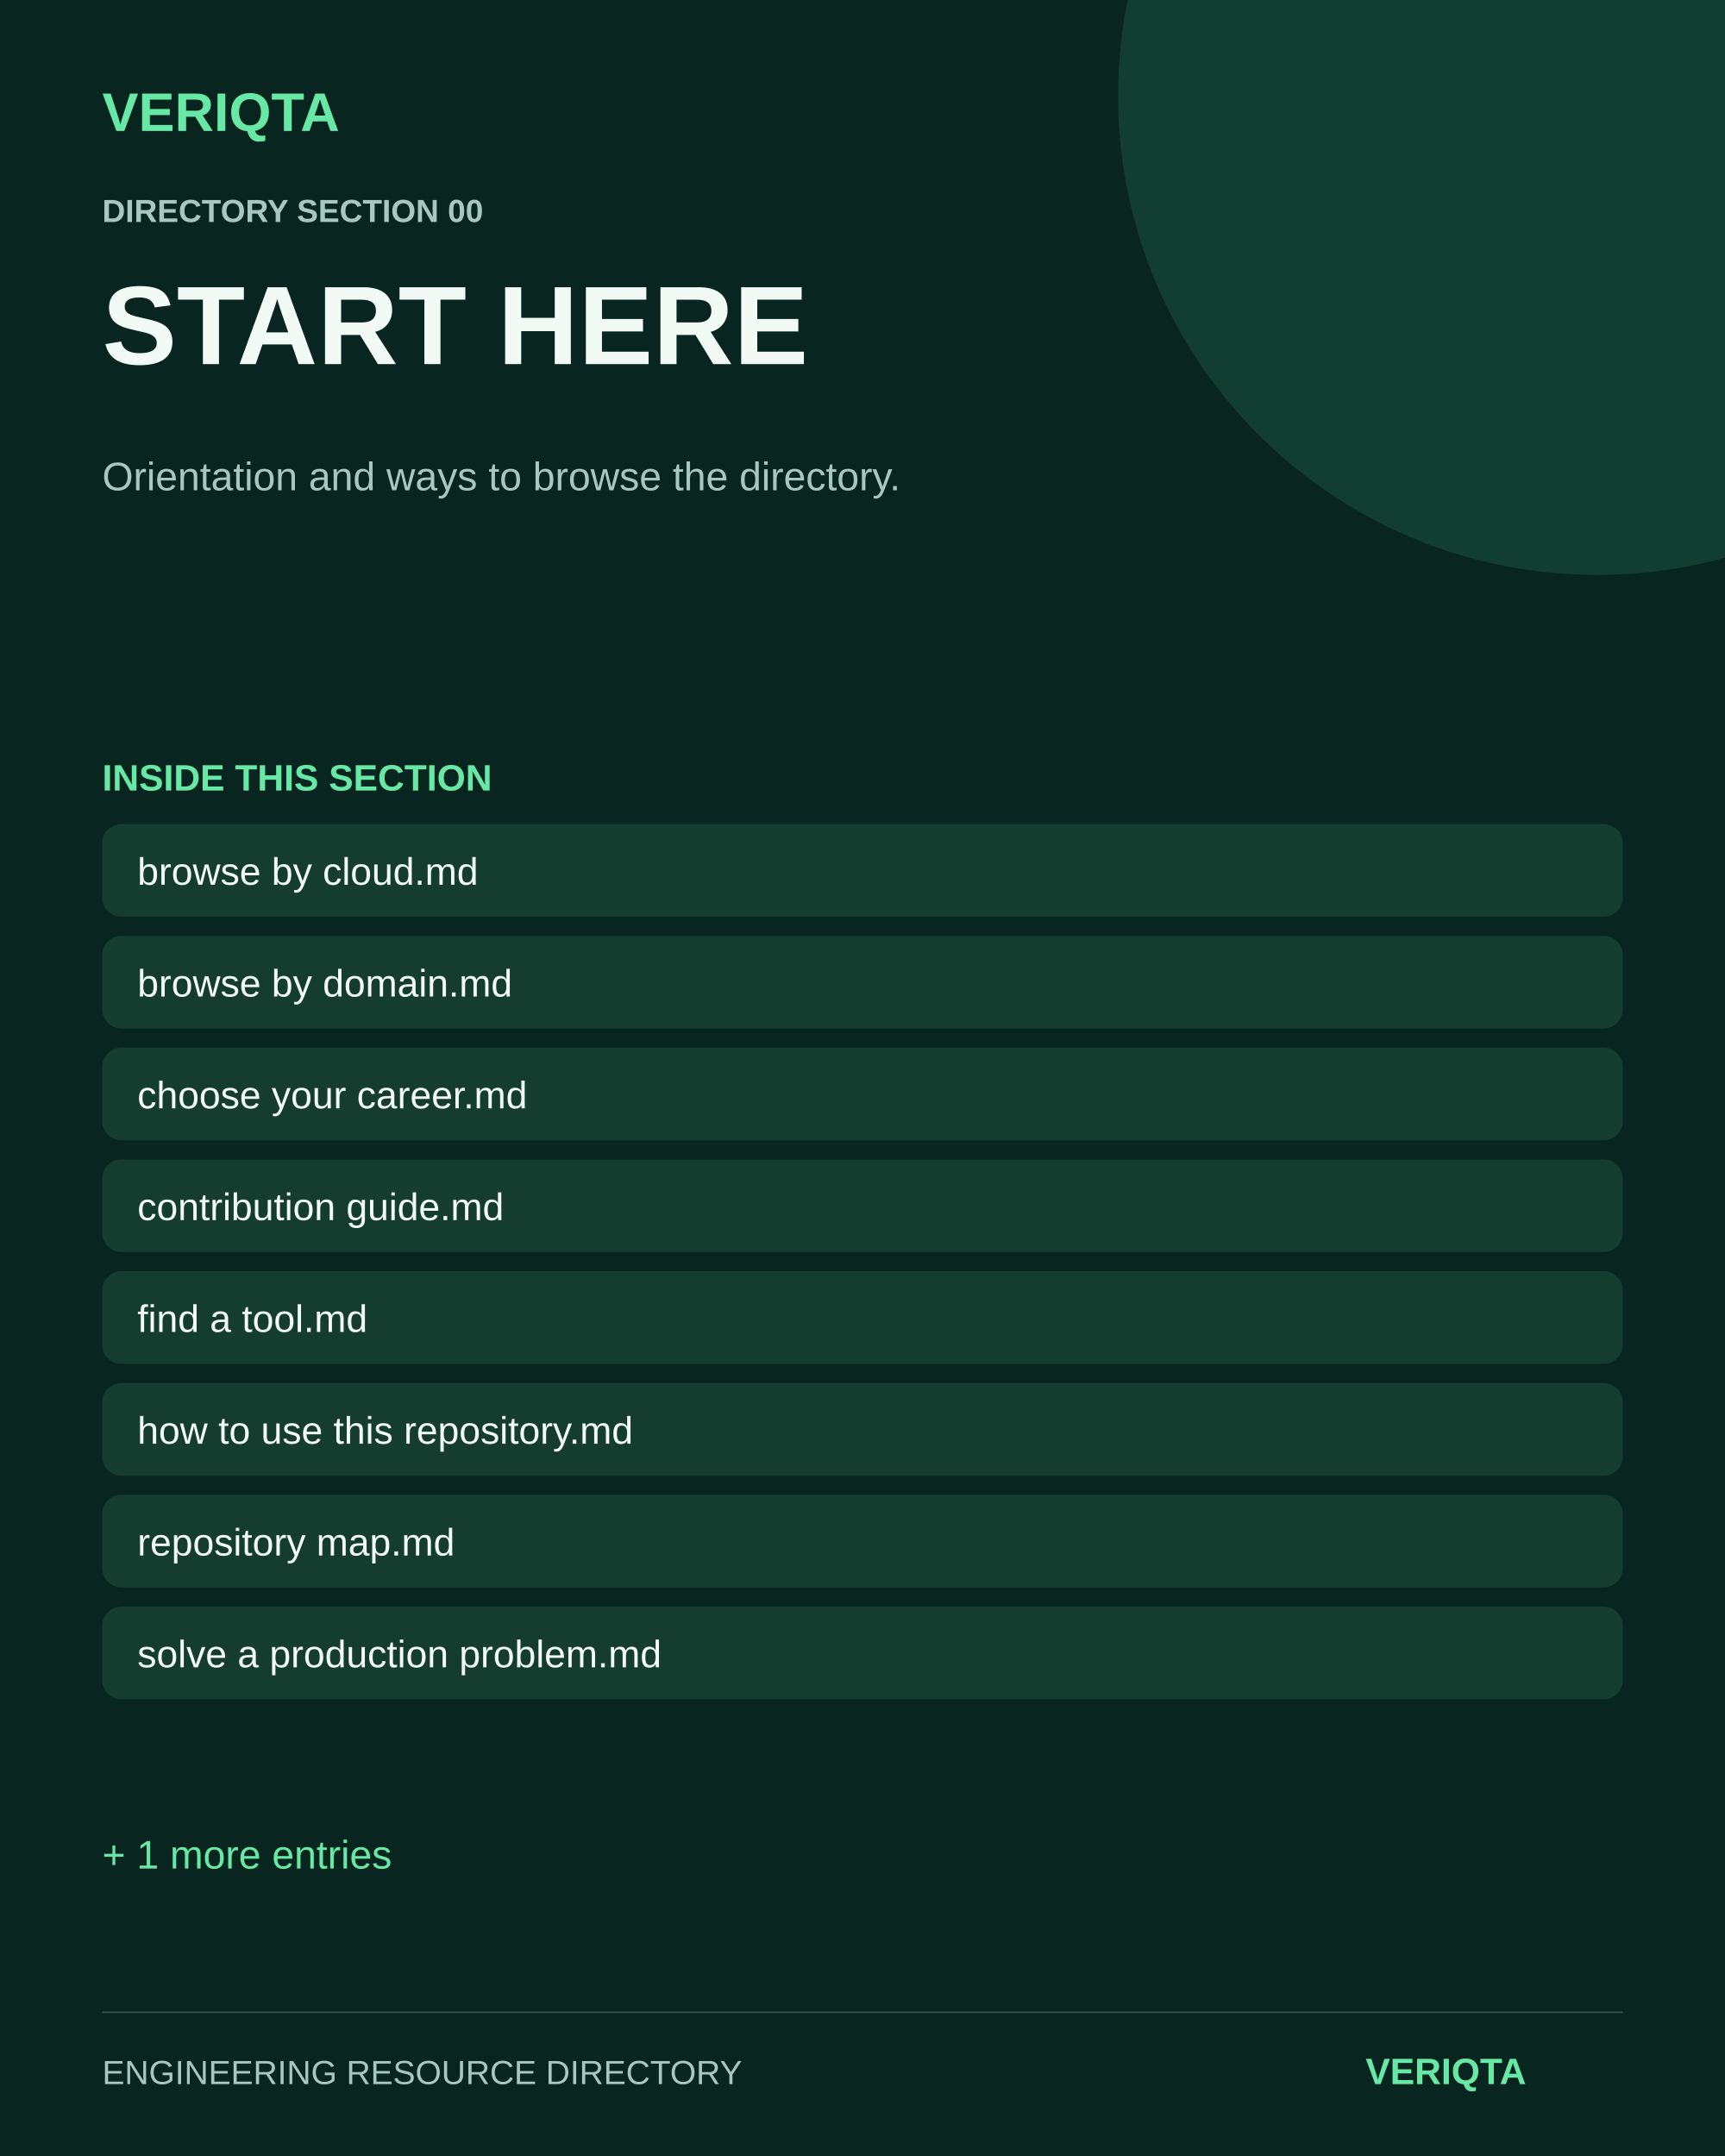
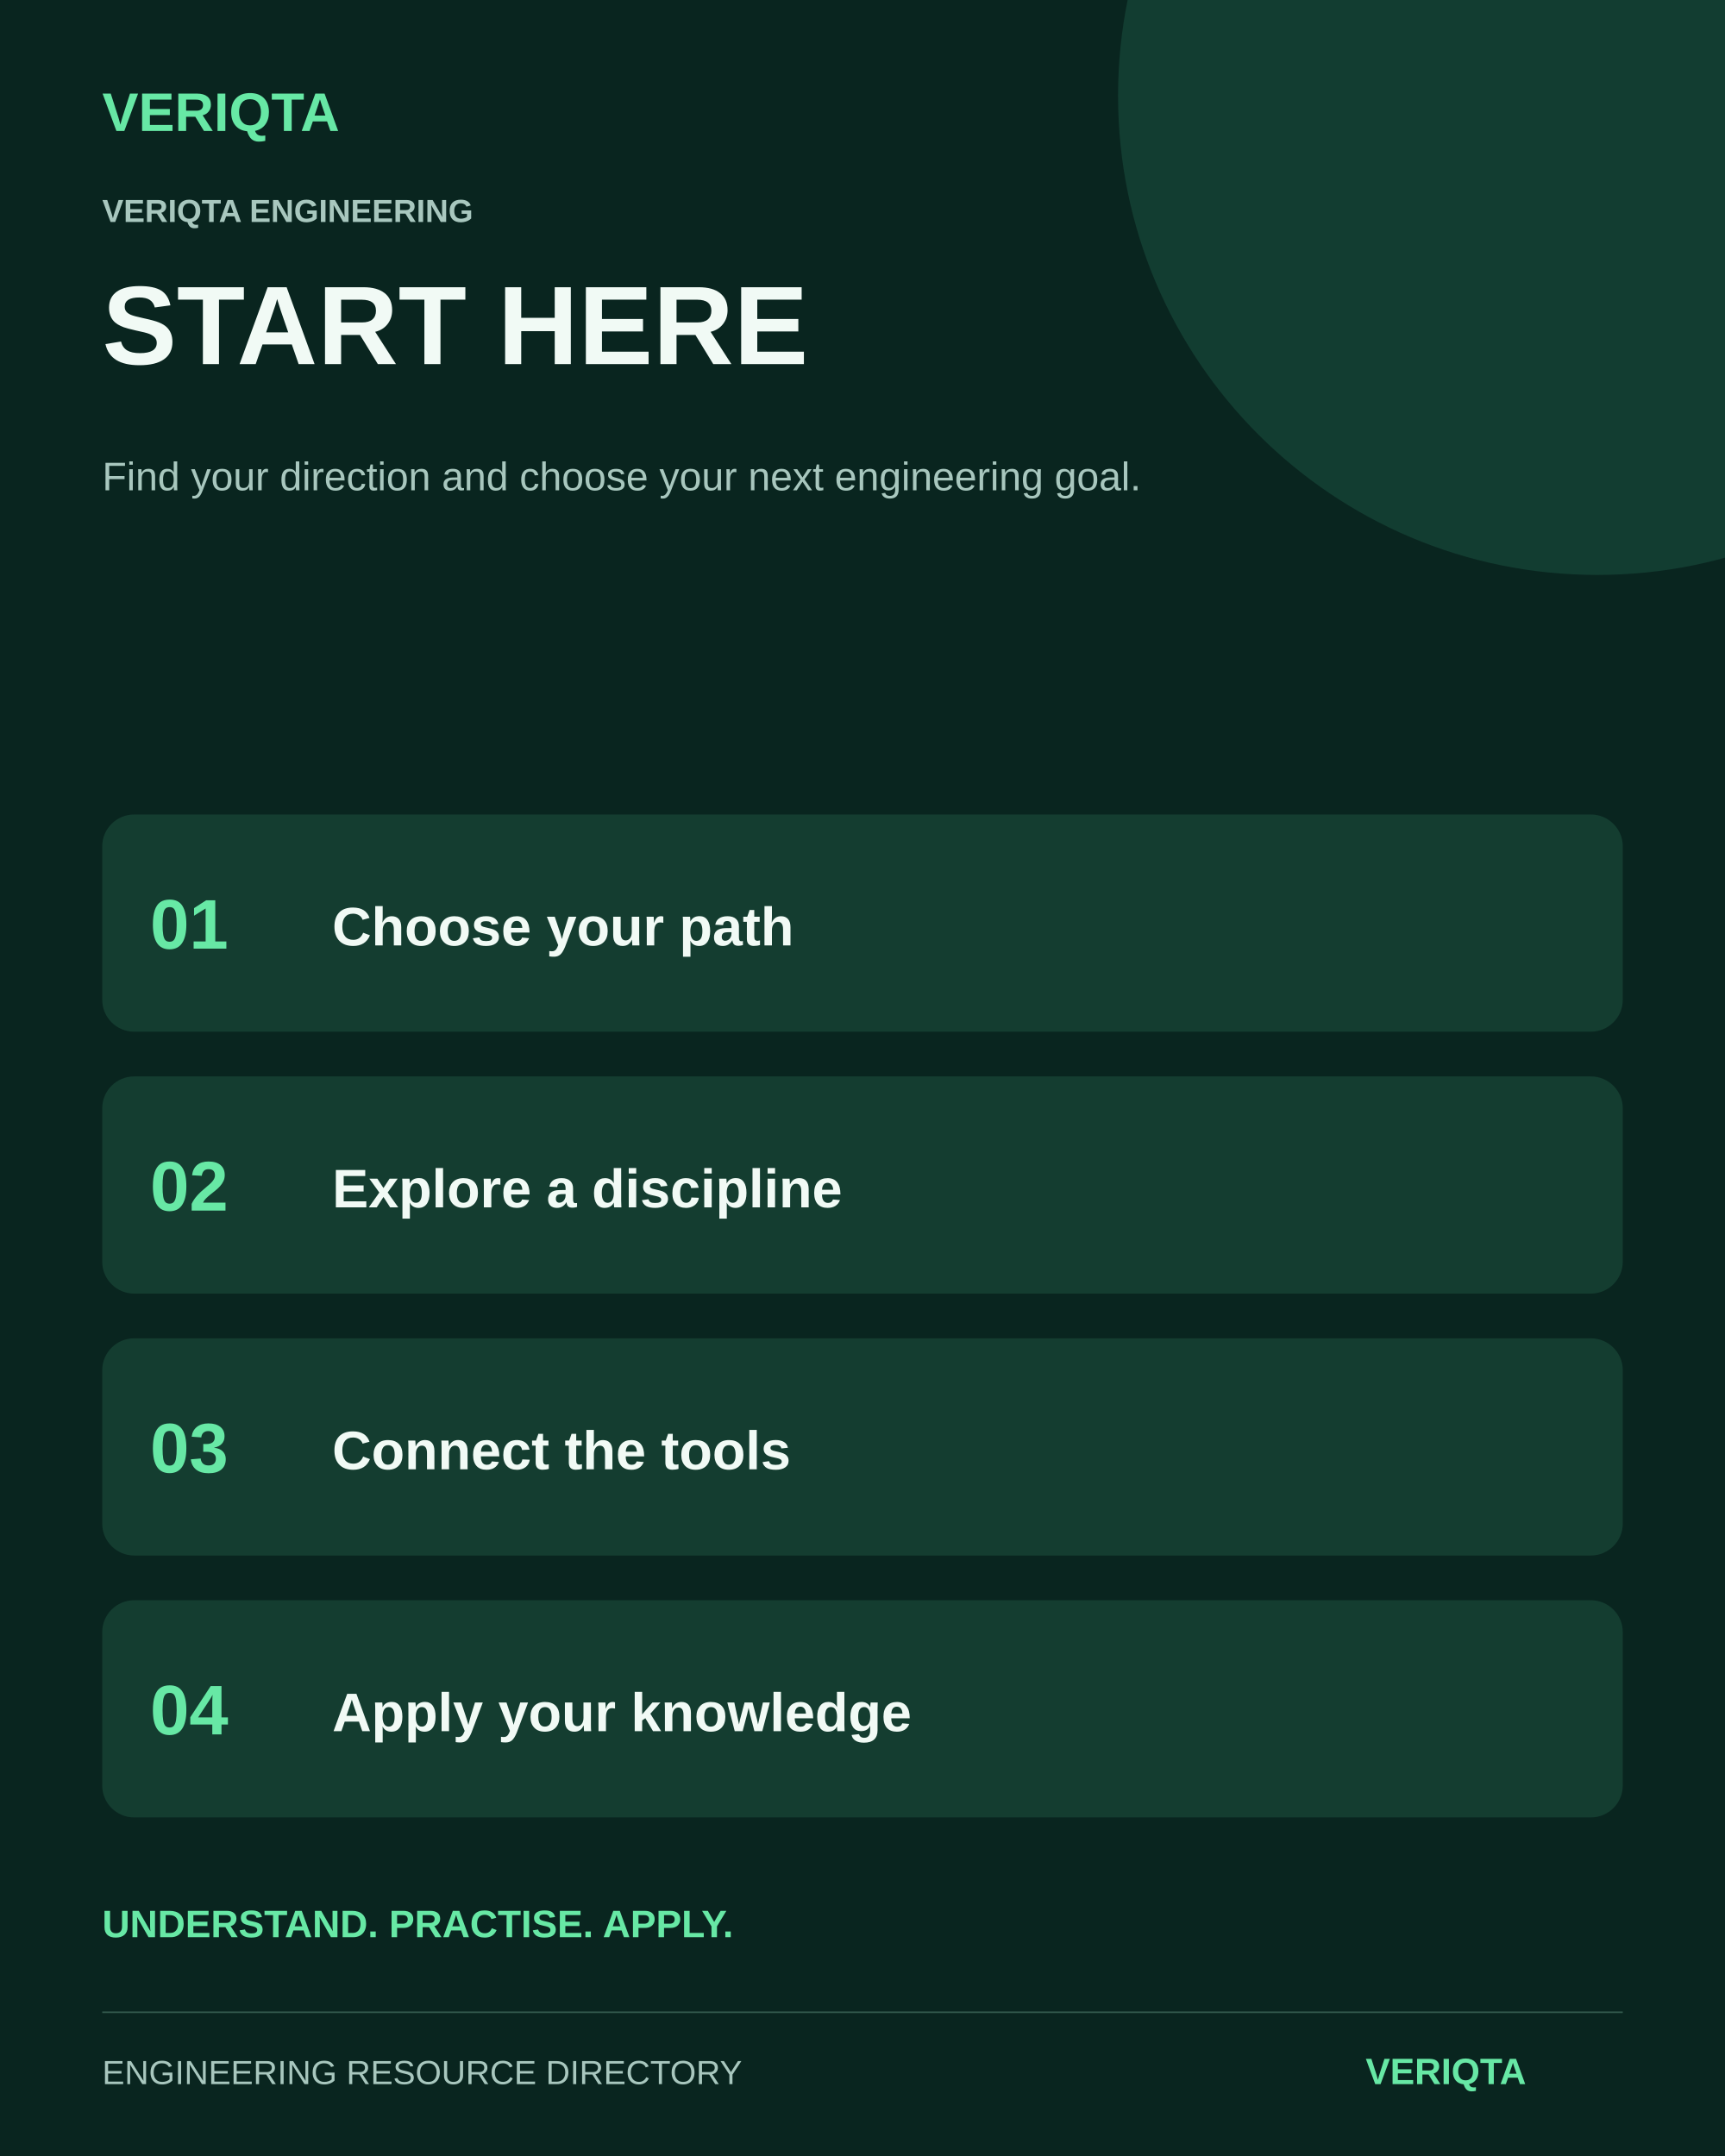
<svg xmlns="http://www.w3.org/2000/svg" width="1080" height="1350" viewBox="0 0 1080 1350">
  <rect x="0" y="0" width="1080" height="1350" rx="0" fill="#09251F" />
  <circle cx="1000" cy="60" r="300" fill="#123D31" />
  <text x="64" y="82" font-family="Arial, Nimbus Sans, sans-serif" font-size="34" font-weight="bold" fill="#67E8A5">VERIQTA</text>
-   <text x="64" y="139" font-family="Arial, Nimbus Sans, sans-serif" font-size="20" font-weight="bold" fill="#A8C7BE">DIRECTORY SECTION 00</text>
+   <text x="64" y="139" font-family="Arial, Nimbus Sans, sans-serif" font-size="20" font-weight="bold" fill="#A8C7BE">VERIQTA ENGINEERING</text>
  <text x="64" y="228" font-family="Arial, Nimbus Sans, sans-serif" font-size="70" font-weight="bold" fill="#F1FAF5">START HERE</text>
-   <text x="64" y="307" font-family="Arial, Nimbus Sans, sans-serif" font-size="25" font-weight="normal" fill="#A8C7BE">Orientation and ways to browse the directory.</text>
+   <text x="64" y="307" font-family="Arial, Nimbus Sans, sans-serif" font-size="25" font-weight="normal" fill="#A8C7BE">Find your direction and choose your next engineering goal.</text>
  <path d="M64 1260H1016" stroke="#31584B" />
  <text x="64" y="1305" font-family="Arial, Nimbus Sans, sans-serif" font-size="21" font-weight="normal" fill="#A8C7BE">ENGINEERING RESOURCE DIRECTORY</text>
  <text x="855" y="1305" font-family="Arial, Nimbus Sans, sans-serif" font-size="23" font-weight="bold" fill="#67E8A5">VERIQTA</text>
-   <text x="64" y="495" font-family="Arial, Nimbus Sans, sans-serif" font-size="23" font-weight="bold" fill="#67E8A5">INSIDE THIS SECTION</text>
-   <rect x="64" y="516" width="952" height="58" rx="12" fill="#143D30" />
-   <text x="86" y="554" font-family="Arial, Nimbus Sans, sans-serif" font-size="24" font-weight="normal" fill="#F1FAF5">browse by cloud.md</text>
-   <rect x="64" y="586" width="952" height="58" rx="12" fill="#143D30" />
-   <text x="86" y="624" font-family="Arial, Nimbus Sans, sans-serif" font-size="24" font-weight="normal" fill="#F1FAF5">browse by domain.md</text>
-   <rect x="64" y="656" width="952" height="58" rx="12" fill="#143D30" />
-   <text x="86" y="694" font-family="Arial, Nimbus Sans, sans-serif" font-size="24" font-weight="normal" fill="#F1FAF5">choose your career.md</text>
-   <rect x="64" y="726" width="952" height="58" rx="12" fill="#143D30" />
-   <text x="86" y="764" font-family="Arial, Nimbus Sans, sans-serif" font-size="24" font-weight="normal" fill="#F1FAF5">contribution guide.md</text>
-   <rect x="64" y="796" width="952" height="58" rx="12" fill="#143D30" />
-   <text x="86" y="834" font-family="Arial, Nimbus Sans, sans-serif" font-size="24" font-weight="normal" fill="#F1FAF5">find a tool.md</text>
-   <rect x="64" y="866" width="952" height="58" rx="12" fill="#143D30" />
-   <text x="86" y="904" font-family="Arial, Nimbus Sans, sans-serif" font-size="24" font-weight="normal" fill="#F1FAF5">how to use this repository.md</text>
-   <rect x="64" y="936" width="952" height="58" rx="12" fill="#143D30" />
-   <text x="86" y="974" font-family="Arial, Nimbus Sans, sans-serif" font-size="24" font-weight="normal" fill="#F1FAF5">repository map.md</text>
-   <rect x="64" y="1006" width="952" height="58" rx="12" fill="#143D30" />
-   <text x="86" y="1044" font-family="Arial, Nimbus Sans, sans-serif" font-size="24" font-weight="normal" fill="#F1FAF5">solve a production problem.md</text>
-   <text x="64" y="1170" font-family="Arial, Nimbus Sans, sans-serif" font-size="25" font-weight="normal" fill="#67E8A5">+ 1 more entries</text>
+   <rect x="64" y="510" width="952" height="136" rx="20" fill="#143D30" />
+   <text x="94" y="594" font-family="Arial, Nimbus Sans, sans-serif" font-size="44" font-weight="bold" fill="#67E8A5">01</text>
+   <text x="208" y="592" font-family="Arial, Nimbus Sans, sans-serif" font-size="34" font-weight="bold" fill="#F1FAF5">Choose your path</text>
+   <rect x="64" y="674" width="952" height="136" rx="20" fill="#143D30" />
+   <text x="94" y="758" font-family="Arial, Nimbus Sans, sans-serif" font-size="44" font-weight="bold" fill="#67E8A5">02</text>
+   <text x="208" y="756" font-family="Arial, Nimbus Sans, sans-serif" font-size="34" font-weight="bold" fill="#F1FAF5">Explore a discipline</text>
+   <rect x="64" y="838" width="952" height="136" rx="20" fill="#143D30" />
+   <text x="94" y="922" font-family="Arial, Nimbus Sans, sans-serif" font-size="44" font-weight="bold" fill="#67E8A5">03</text>
+   <text x="208" y="920" font-family="Arial, Nimbus Sans, sans-serif" font-size="34" font-weight="bold" fill="#F1FAF5">Connect the tools</text>
+   <rect x="64" y="1002" width="952" height="136" rx="20" fill="#143D30" />
+   <text x="94" y="1086" font-family="Arial, Nimbus Sans, sans-serif" font-size="44" font-weight="bold" fill="#67E8A5">04</text>
+   <text x="208" y="1084" font-family="Arial, Nimbus Sans, sans-serif" font-size="34" font-weight="bold" fill="#F1FAF5">Apply your knowledge</text>
+   <text x="64" y="1213" font-family="Arial, Nimbus Sans, sans-serif" font-size="24" font-weight="bold" fill="#67E8A5">UNDERSTAND. PRACTISE. APPLY.</text>
</svg>
